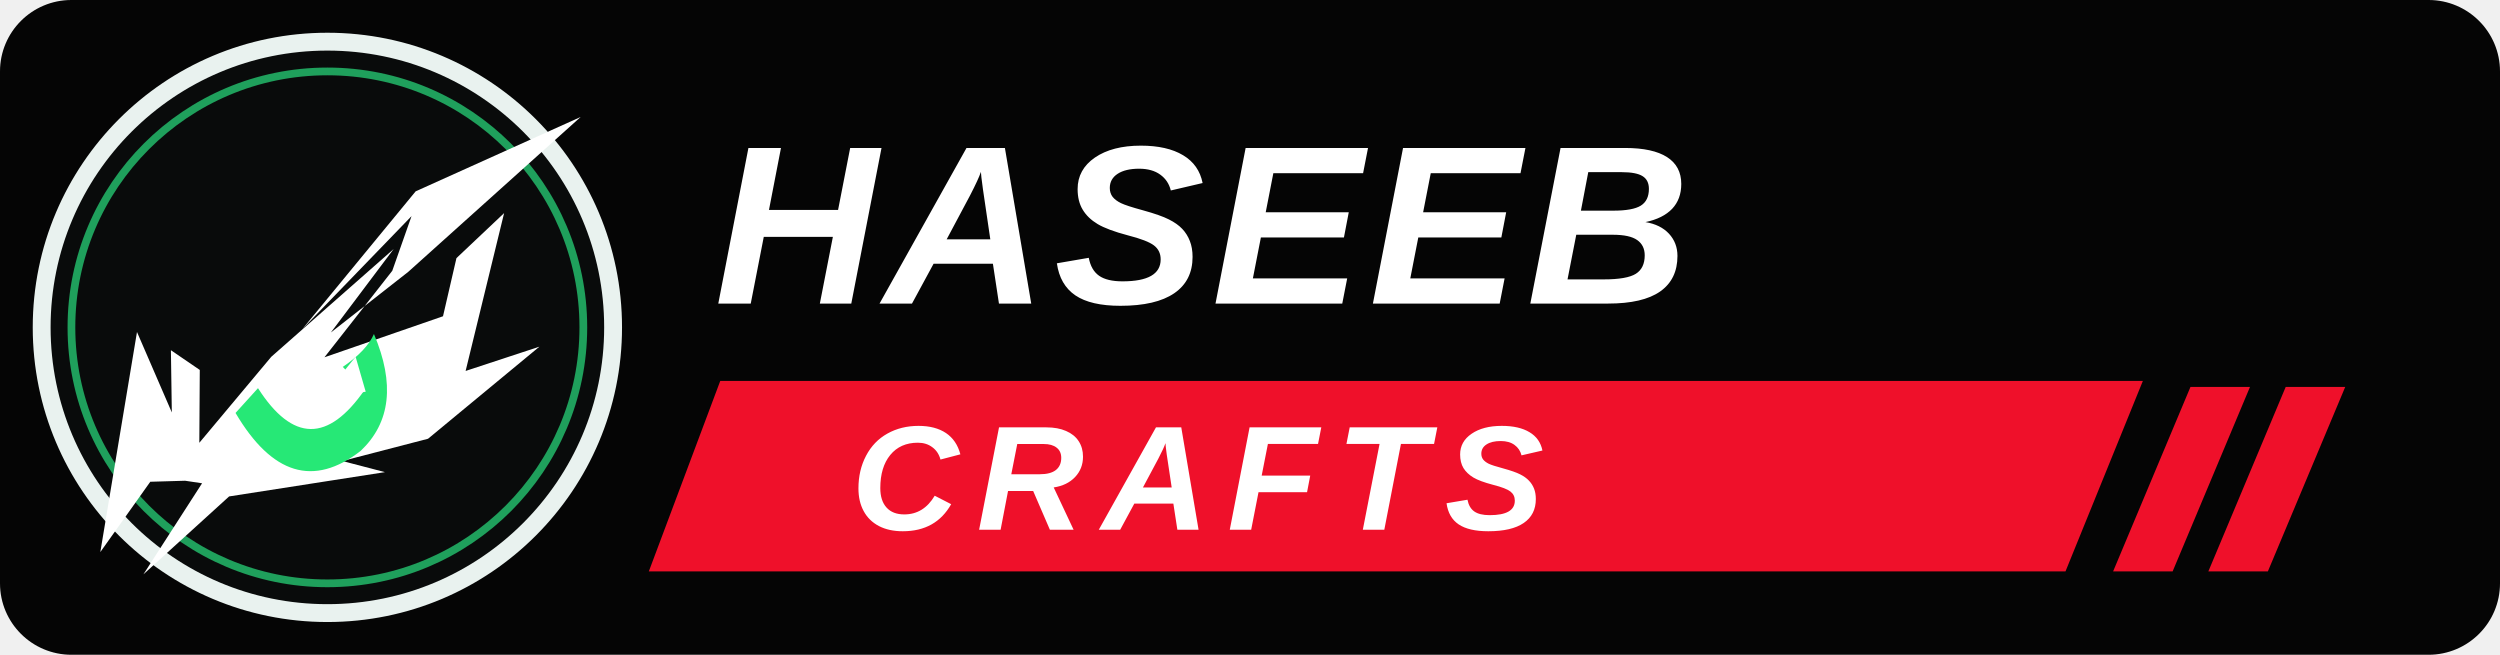
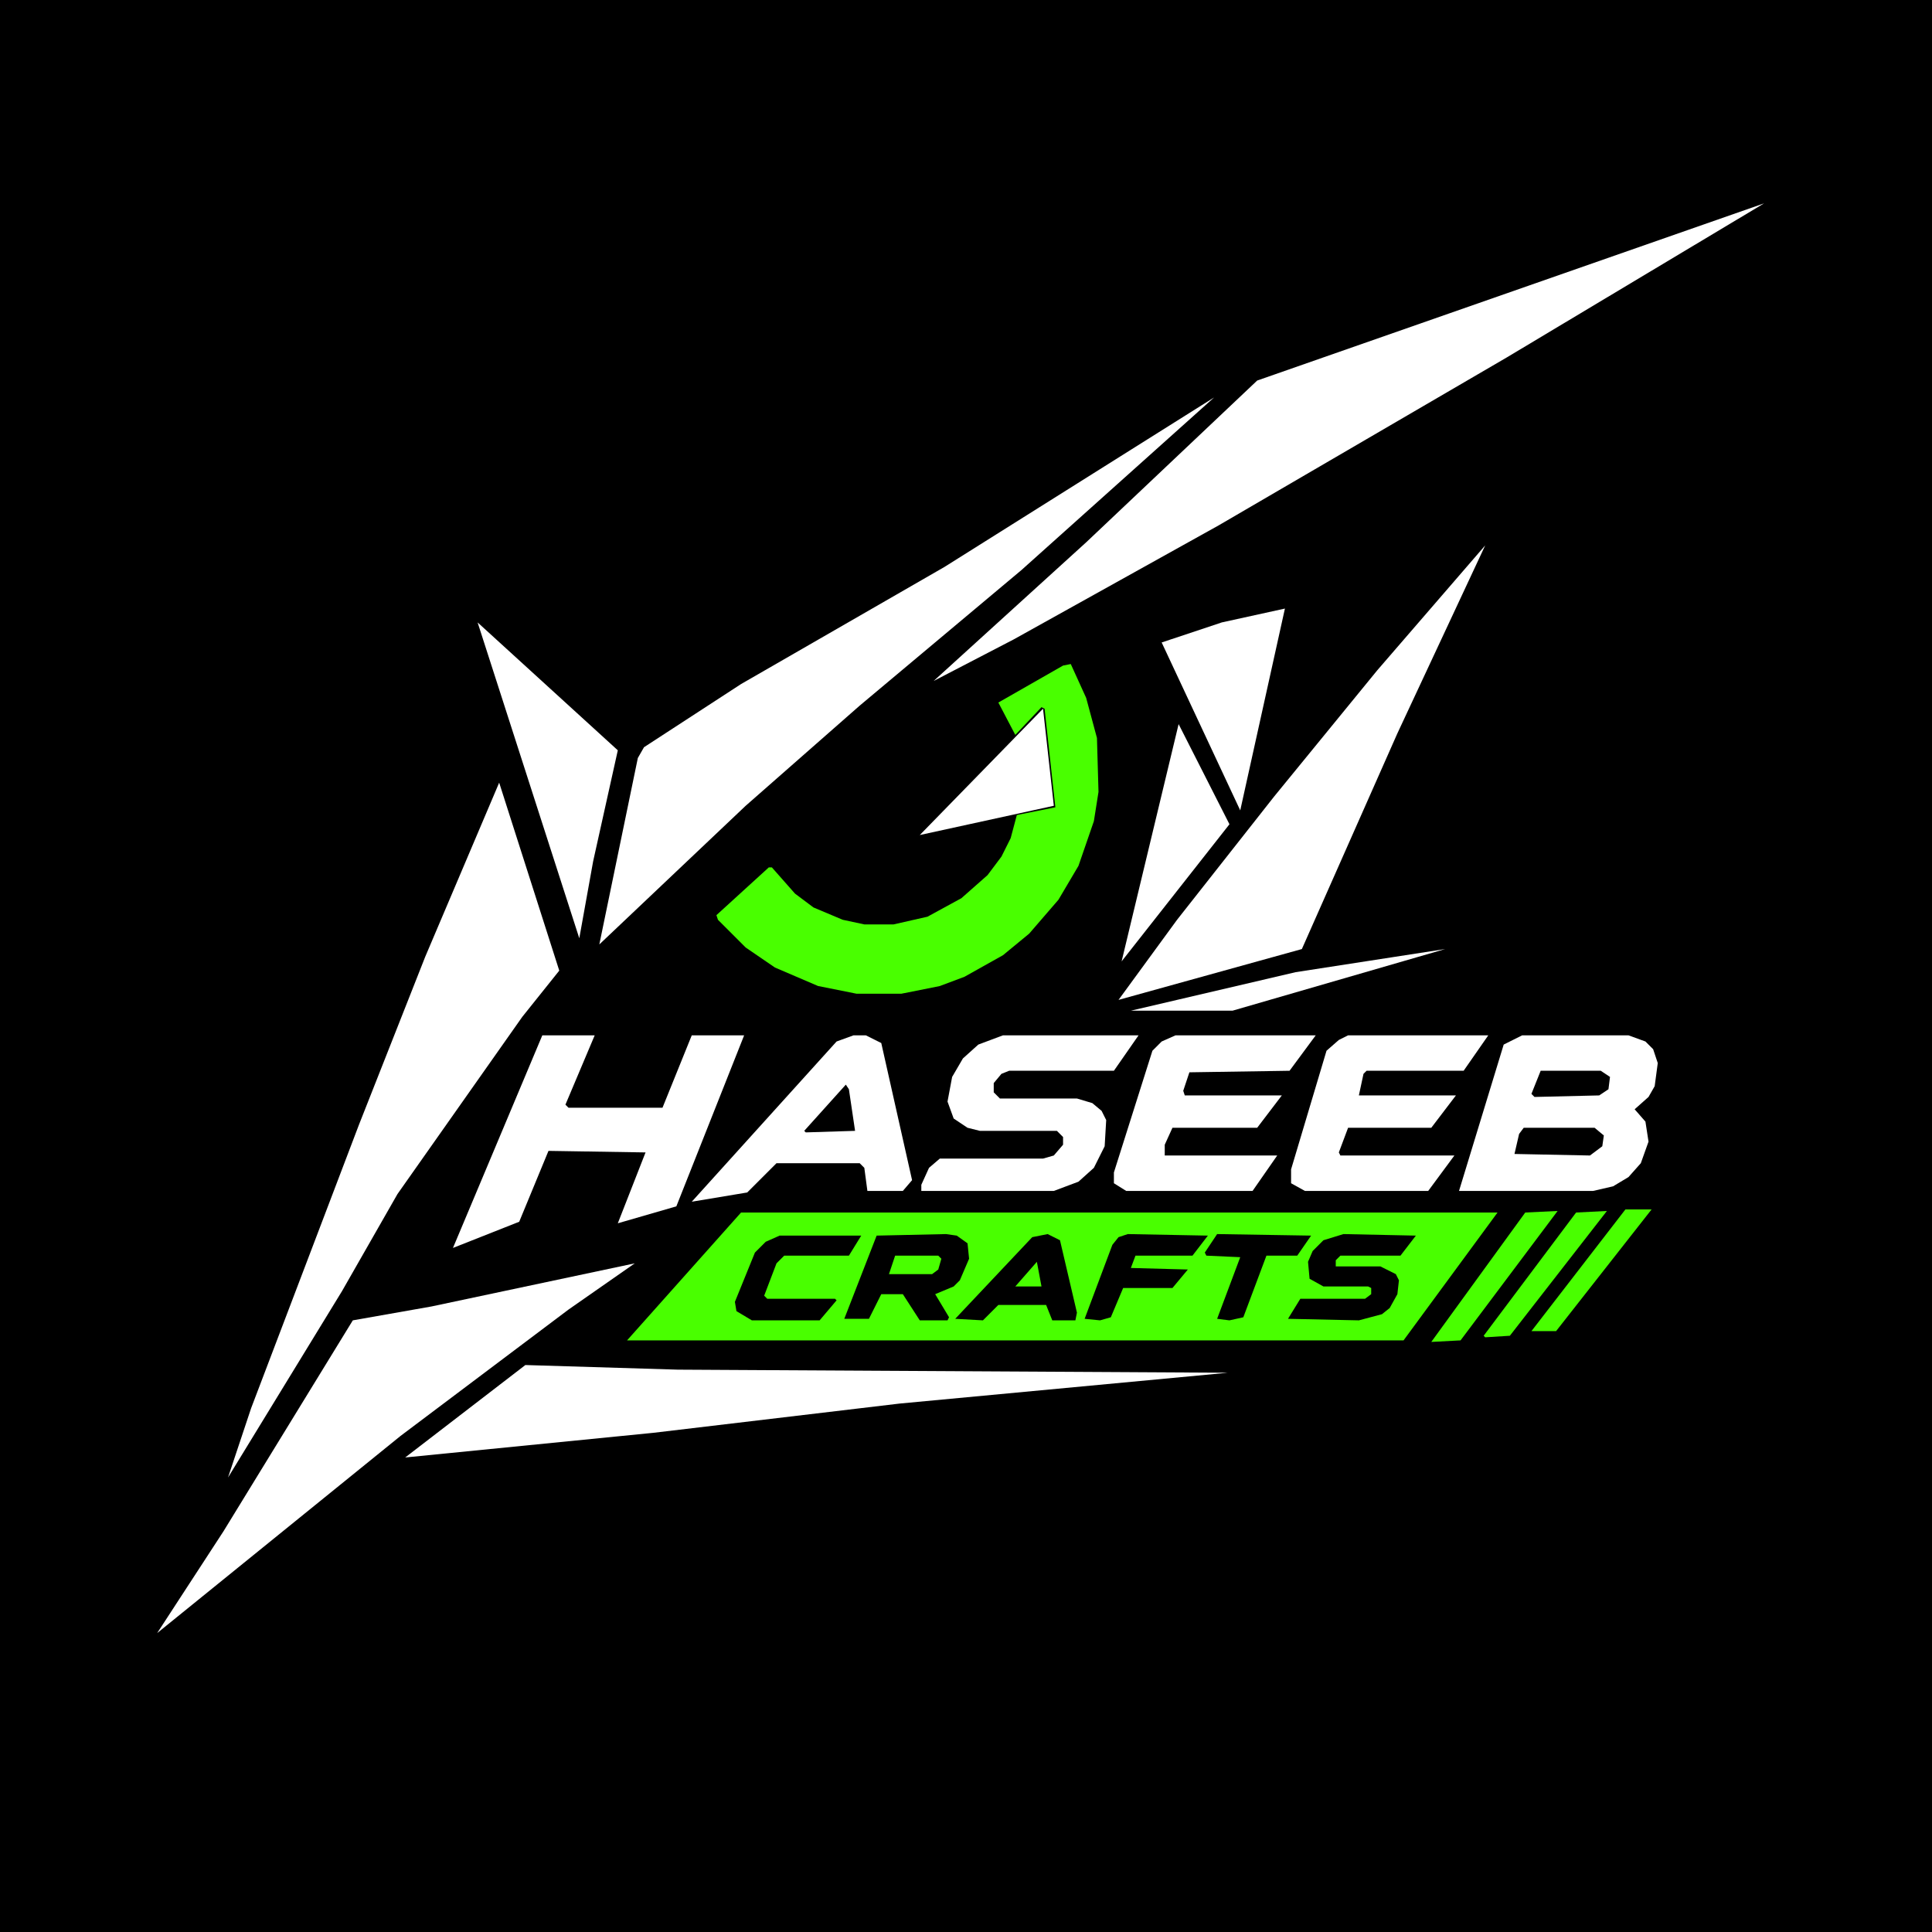
- <svg xmlns="http://www.w3.org/2000/svg" viewBox="0 0 420 110" role="img" aria-labelledby="title">
-   <rect width="420" height="110" rx="12" fill="#050505" />
-   <g>
-     <circle cx="55" cy="55" r="48" fill="#090b0b" stroke="#e9f2ef" stroke-width="3" />
-     <circle cx="55" cy="55" r="43" fill="none" stroke="#2bef87" stroke-width="1.3" opacity=".65" />
-     <g transform="translate(9 12) scale(.077 .085)">
-       <path fill="#fff" d="M102 950 182 515 258 674 256 551 319 590 318 734 475 564 742 351 605 516 774 396 1150 90 790 237 543 509 781 286 739 394 591 565 910 465 792 710 879 369 983 280 899 592 1060 544 817 726 630 770 723 792 383 840 196 994 324 814 287 809 211 811Z" />
-       <path fill="#26e876" d="M397 675 446 626Q559 786 679 629L631 584Q683 552 699 519Q768 666 670 750Q516 858 397 675Z" />
-       <path fill="#fff" d="m584 648 75-84 22 69Z" />
-     </g>
-   </g>
-   <text x="120" y="51" fill="#fff" font-family="Arial,Helvetica,sans-serif" font-style="italic" font-weight="900" font-size="38" letter-spacing="1.1">HASEEB</text>
-   <path fill="#ef102a" d="M121 64H360L347 96H109Z" />
-   <text x="143" y="89" fill="#fff" font-family="Arial,Helvetica,sans-serif" font-style="italic" font-weight="900" font-size="25" letter-spacing="3">CRAFTS</text>
-   <path d="m368 65 10 0-13 31h-10zm16 0h10l-13 31h-10z" fill="#ef102a" />
+ <svg xmlns="http://www.w3.org/2000/svg" viewBox="0 0 1254 1254" role="img" aria-label="Haseeb Crafts green eye logo">
+   <rect width="1254" height="1254" fill="#000" />
+   <path fill="#fff" fill-rule="evenodd" d="M263,946 424,930 584,911 797,891 440,889 341,886Z M412,820 280,848 229,857 145,994 102,1060 260,932 369,850Z M976,678 947,773 1034,773 1047,770 1057,764 1065,755 1070,741 1068,728 1061,720 1070,712 1074,705 1076,690 1073,681 1068,676 1057,672 988,672Z M983,749 986,736 989,732 1035,732 1041,737 1040,744 1032,750Z M994,710 1000,695 1039,695 1045,699 1044,707 1038,711 996,712Z M869,675 861,682 838,759 838,768 847,773 927,773 944,750 870,750 869,748 875,732 929,732 945,711 882,711 885,697 887,695 950,695 966,672 875,672Z M754,676 748,682 723,761 723,768 731,773 813,773 829,750 756,750 756,743 761,732 816,732 832,711 769,711 768,708 772,696 837,695 854,672 763,672Z M739,672 651,672 635,678 625,687 618,699 615,715 619,726 628,732 636,734 686,734 690,738 690,743 684,750 677,752 610,752 603,758 598,769 598,773 684,773 700,767 710,758 717,744 718,727 715,721 709,716 699,713 649,713 645,709 645,703 650,697 655,695 723,695Z M572,677 562,672 554,672 543,676 449,780 485,774 504,755 558,755 561,758 563,773 586,773 592,766Z M549,704 551,707 555,734 523,735 522,734Z M483,672 449,672 430,719 369,719 367,717 386,672 352,672 294,810 337,793 356,747 419,748 401,794 439,783Z M938,616 841,631 734,656 800,656Z M324,508 276,621 233,730 163,914 148,959 222,838 258,775 339,660 363,630Z M765,470 728,624 798,535Z M677,460 597,542 684,523Z M310,404 376,609 385,559 401,487Z M834,395 793,404 754,417 805,526Z M964,354 894,435 827,517 764,597 726,649 845,616 907,476Z M788,258 613,368 481,444 418,485 414,492 389,613 484,523 558,458 663,370Z M1145,132 816,247 705,352 606,442 658,415 791,341 978,232Z" />
+   <path fill="#49ff00" fill-rule="evenodd" d="M407,870 911,870 972,787 481,787Z M919,802 909,815 870,815 867,818 867,822 896,822 906,827 908,831 907,840 902,849 897,853 882,857 836,856 844,843 886,843 890,840 890,836 888,835 859,835 850,830 849,819 852,812 859,805 872,801Z M790,856 805,816 783,815 782,813 790,801 851,802 842,815 822,815 807,855 798,857Z M784,802 774,815 737,815 734,823 771,824 761,836 729,836 721,855 714,857 704,856 722,808 726,803 732,801Z M688,805 699,852 698,857 683,857 679,847 648,847 638,857 620,856 670,803 680,801Z M673,819 659,835 676,835Z M569,802 614,801 621,802 628,807 629,817 623,831 619,835 607,840 616,855 615,857 597,857 586,840 572,840 564,856 548,856Z M577,827 605,827 609,824 611,817 609,815 581,815Z M559,802 551,815 509,815 504,820 496,841 498,843 542,843 543,844 532,857 488,857 478,851 477,845 490,813 497,806 506,802Z M1043,786 1023,787 963,867 964,868 980,867Z M1011,786 990,787 929,871 948,870Z M1072,785 1055,785 994,864 1010,864Z M695,431 690,432 648,456 659,477 676,459 678,460 685,524 660,529 656,544 650,556 641,568 624,583 602,595 580,600 561,600 547,597 528,589 516,580 501,563 499,563 465,594 466,597 484,615 503,628 531,640 556,645 585,645 610,640 626,634 651,620 668,606 687,584 700,562 710,533 713,514 712,479 705,453Z" />
</svg>
